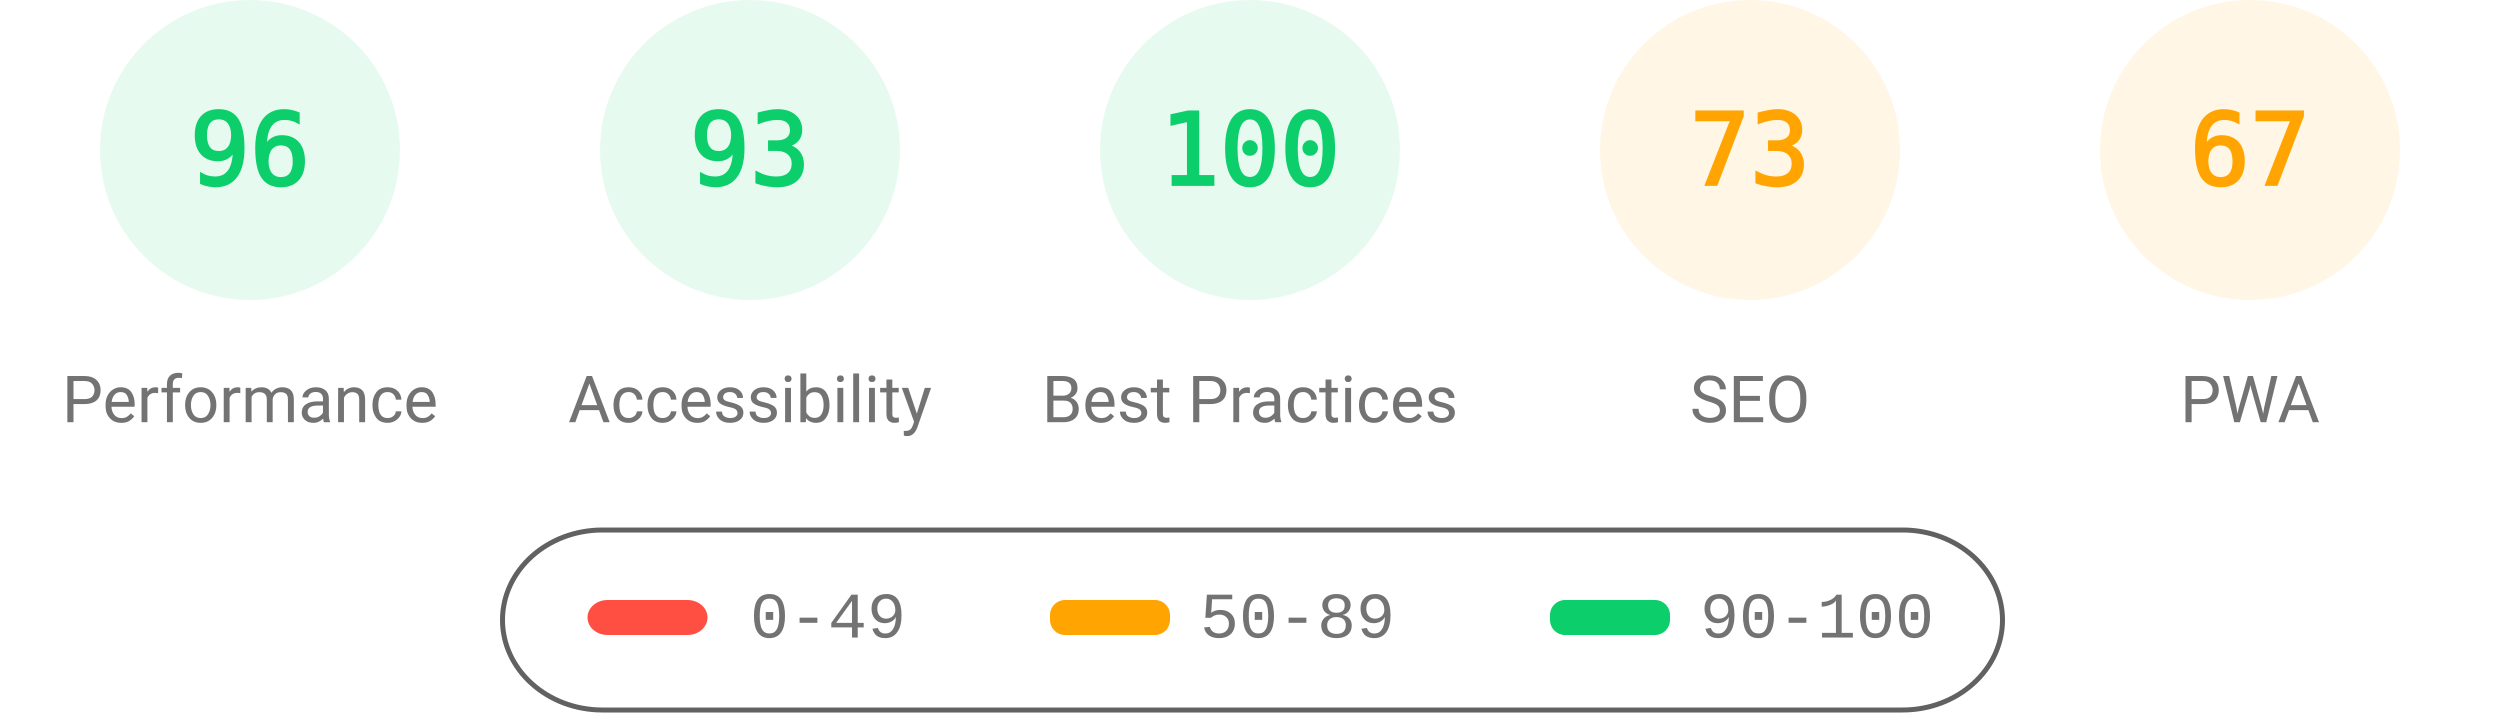
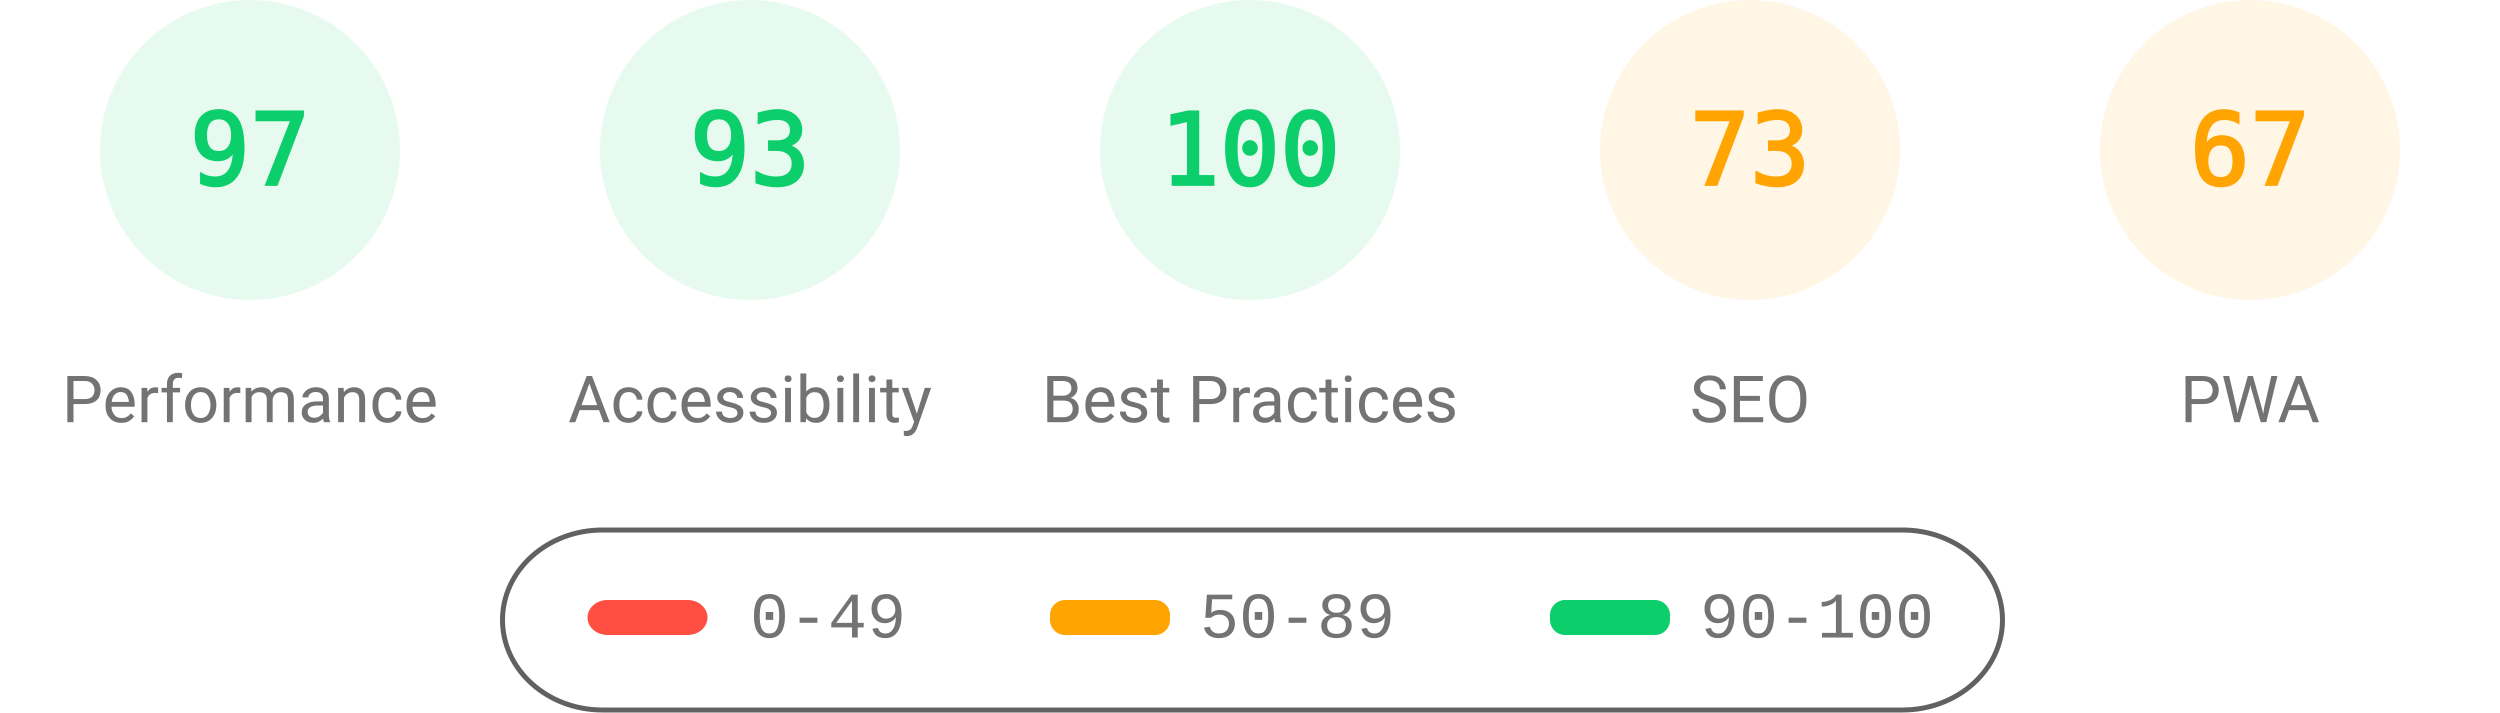
<svg xmlns="http://www.w3.org/2000/svg" fill="none" width="1000" height="285">
  <style>.gauge-base{opacity:.1}.gauge-arc{fill:none;animation-delay:250ms;stroke-linecap:round;transform:rotate(-90deg);transform-origin:100px 60px;animation:load-gauge 1s ease forwards}.guage-text{font-size:40px;font-family:monospace;text-align:center}.guage-red{color:#ff4e42;fill:#ff4e42;stroke:#ff4e42}.guage-orange{color:#ffa400;fill:#ffa400;stroke:#ffa400}.guage-green{color:#0cce6b;fill:#0cce6b;stroke:#0cce6b}.guage-undefined{color:#5c5c5c;fill:#5c5c5c;stroke:#5c5c5c}.guage-title{color:#737373;fill:#737373;stroke:none;font-size:26px;line-height:26px;font-family:Roboto,Halvetica,Arial,sans-serif}@keyframes load-gauge{from{stroke-dasharray:0 352.858}}</style>
  <svg class="guage-div guage-perf guage-green" viewBox="0 0 200 200" width="200" height="200">
    <circle class="gauge-base" r="56" cx="100" cy="60" stroke-width="8" />
-     <circle class="gauge-arc guage-arc-1" r="56" cx="100" cy="60" stroke-width="8" style="stroke-dasharray:337.784,351.858" />
-     <text class="guage-text" x="100" y="60" alignment-baseline="central" dominant-baseline="central" text-anchor="middle">96</text>
+     <circle class="gauge-arc guage-arc-1" r="56" cx="100" cy="60" stroke-width="8" style="stroke-dasharray:341.302,351.858" />
+     <text class="guage-text" x="100" y="60" alignment-baseline="central" dominant-baseline="central" text-anchor="middle">97</text>
    <text class="guage-title" x="100" y="160" alignment-baseline="central" dominant-baseline="central" text-anchor="middle">Performance</text>
  </svg>
  <svg class="guage-div guage-acc guage-green" viewBox="0 0 200 200" width="200" height="200" x="200">
    <circle class="gauge-base" r="56" cx="100" cy="60" stroke-width="8" />
    <circle class="gauge-arc guage-arc-2" r="56" cx="100" cy="60" stroke-width="8" style="stroke-dasharray:327.228,351.858" />
    <text class="guage-text" x="100" y="60" alignment-baseline="central" dominant-baseline="central" text-anchor="middle">93</text>
    <text class="guage-title" x="100" y="160" alignment-baseline="central" dominant-baseline="central" text-anchor="middle">Accessibility</text>
  </svg>
  <svg class="guage-div guage-best guage-green" viewBox="0 0 200 200" width="200" height="200" x="400">
    <circle class="gauge-base" r="56" cx="100" cy="60" stroke-width="8" />
    <circle class="gauge-arc guage-arc-3" r="56" cx="100" cy="60" stroke-width="8" style="stroke-dasharray:351.858,351.858" />
    <text class="guage-text" x="100" y="60" alignment-baseline="central" dominant-baseline="central" text-anchor="middle">100</text>
    <text class="guage-title" x="100" y="160" alignment-baseline="central" dominant-baseline="central" text-anchor="middle">Best Practices</text>
  </svg>
  <svg class="guage-div guage-seo guage-orange" viewBox="0 0 200 200" width="200" height="200" x="600">
    <circle class="gauge-base" r="56" cx="100" cy="60" stroke-width="8" />
    <circle class="gauge-arc guage-arc-4" r="56" cx="100" cy="60" stroke-width="8" style="stroke-dasharray:256.856,351.858" />
    <text class="guage-text" x="100" y="60" alignment-baseline="central" dominant-baseline="central" text-anchor="middle">73</text>
    <text class="guage-title" x="100" y="160" alignment-baseline="central" dominant-baseline="central" text-anchor="middle">SEO</text>
  </svg>
  <svg class="guage-div guage-pwa guage-orange" viewBox="0 0 200 200" width="200" height="200" x="800">
    <circle class="gauge-base" r="56" cx="100" cy="60" stroke-width="8" />
    <circle class="gauge-arc guage-arc-4" r="56" cx="100" cy="60" stroke-width="8" style="stroke-dasharray:235.745,351.858" />
    <text class="guage-text" x="100" y="60" alignment-baseline="central" dominant-baseline="central" text-anchor="middle">67</text>
    <text class="guage-title" x="100" y="160" alignment-baseline="central" dominant-baseline="central" text-anchor="middle">PWA</text>
  </svg>
  <svg width="604" height="76" x="200" y="210">
    <path fill="none" id="canvas_background" d="M-1-1h604v80H-1z" />
    <rect fill-opacity="0" stroke="#616161" stroke-width="2" rx="40" id="svg_2" height="72" width="600" y="2" x="1" fill="#000" />
    <rect stroke="#000" rx="8" id="svg_3" height="14" width="48" y="30" x="35" stroke-opacity="null" stroke-width="0" fill="#ff4e42" />
    <rect stroke="#000" rx="6" id="svg_4" height="14" width="48" y="30" x="220" stroke-opacity="null" stroke-width="0" fill="#ffa400" />
    <rect stroke="#000" rx="6" id="svg_5" height="14" width="48" y="30" x="420" stroke-opacity="null" stroke-width="0" fill="#0cce6b" />
    <text xml:space="preserve" text-anchor="start" font-family="'Courier New', Courier, monospace" font-size="26" id="svg_6" y="45" x="100" stroke-opacity="null" stroke-width="0" stroke="#000" fill="#737373">0-49</text>
    <text xml:space="preserve" text-anchor="start" font-family="'Courier New', Courier, monospace" font-size="26" id="svg_7" y="45" x="280" stroke-opacity="null" stroke-width="0" stroke="#000" fill="#737373">50-89</text>
    <text xml:space="preserve" text-anchor="start" font-family="'Courier New', Courier, monospace" font-size="26" id="svg_8" y="45" x="480" stroke-opacity="null" stroke-width="0" stroke="#000" fill="#737373">90-100</text>
  </svg>
</svg>
